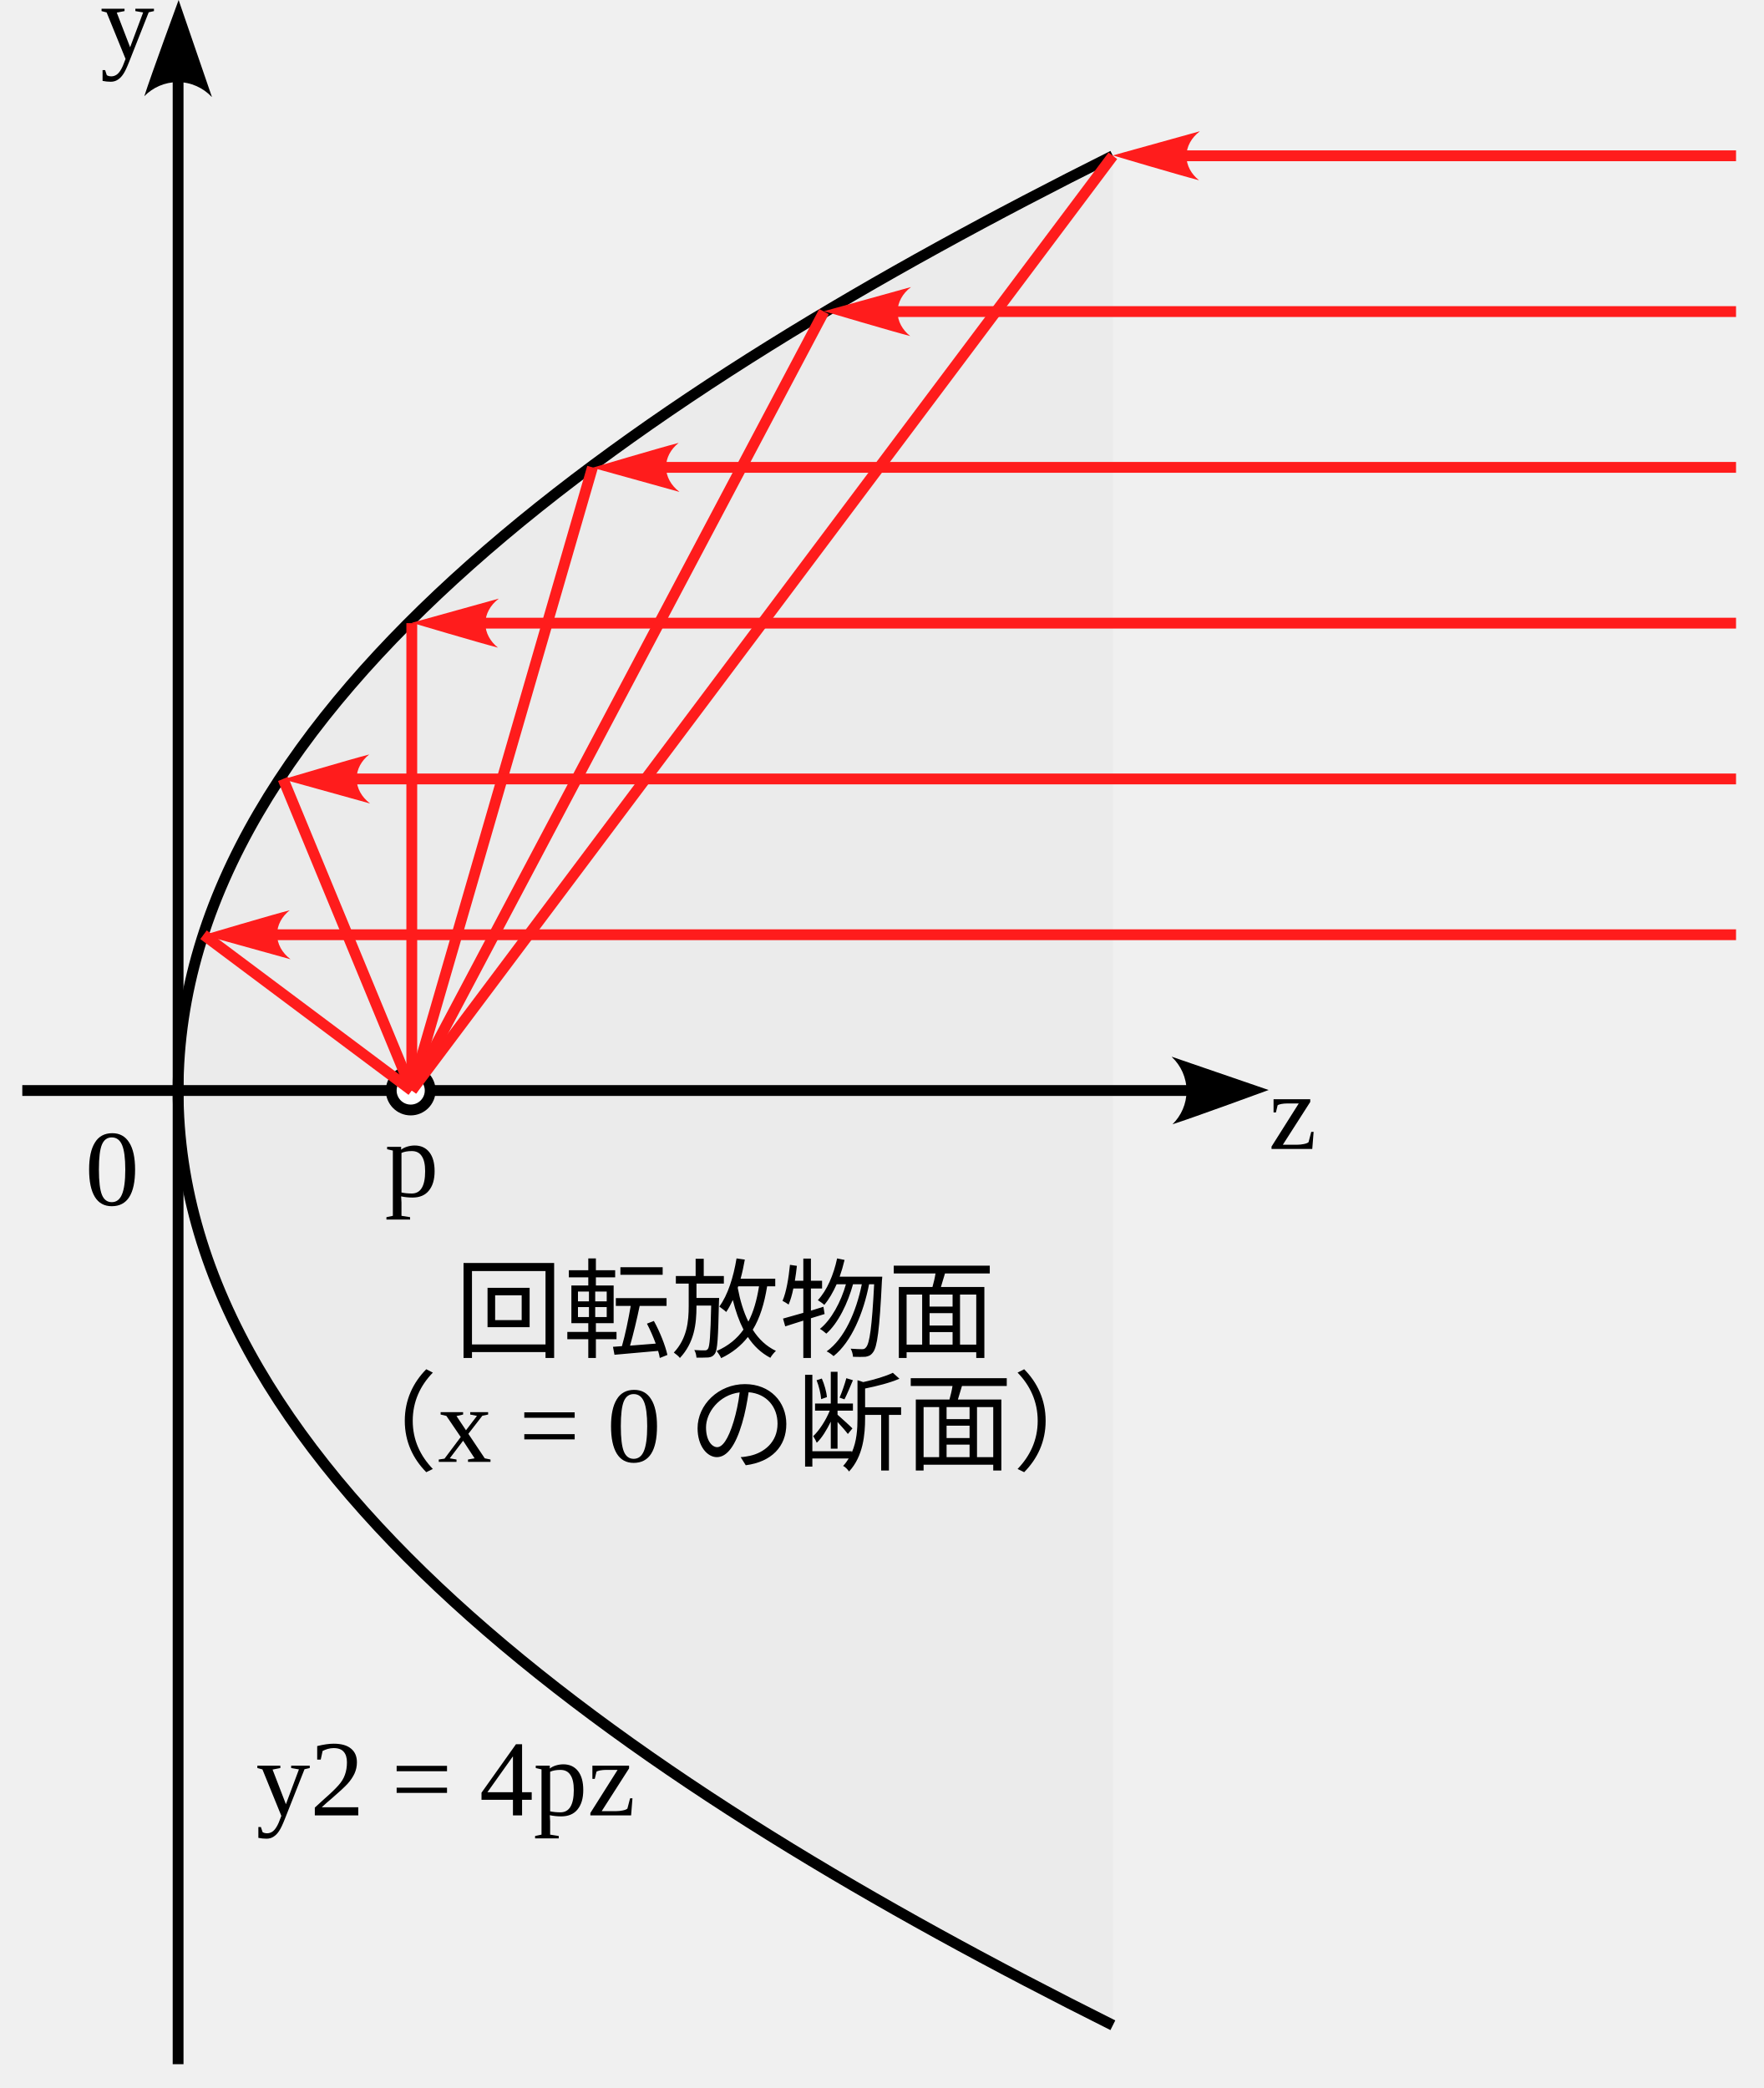
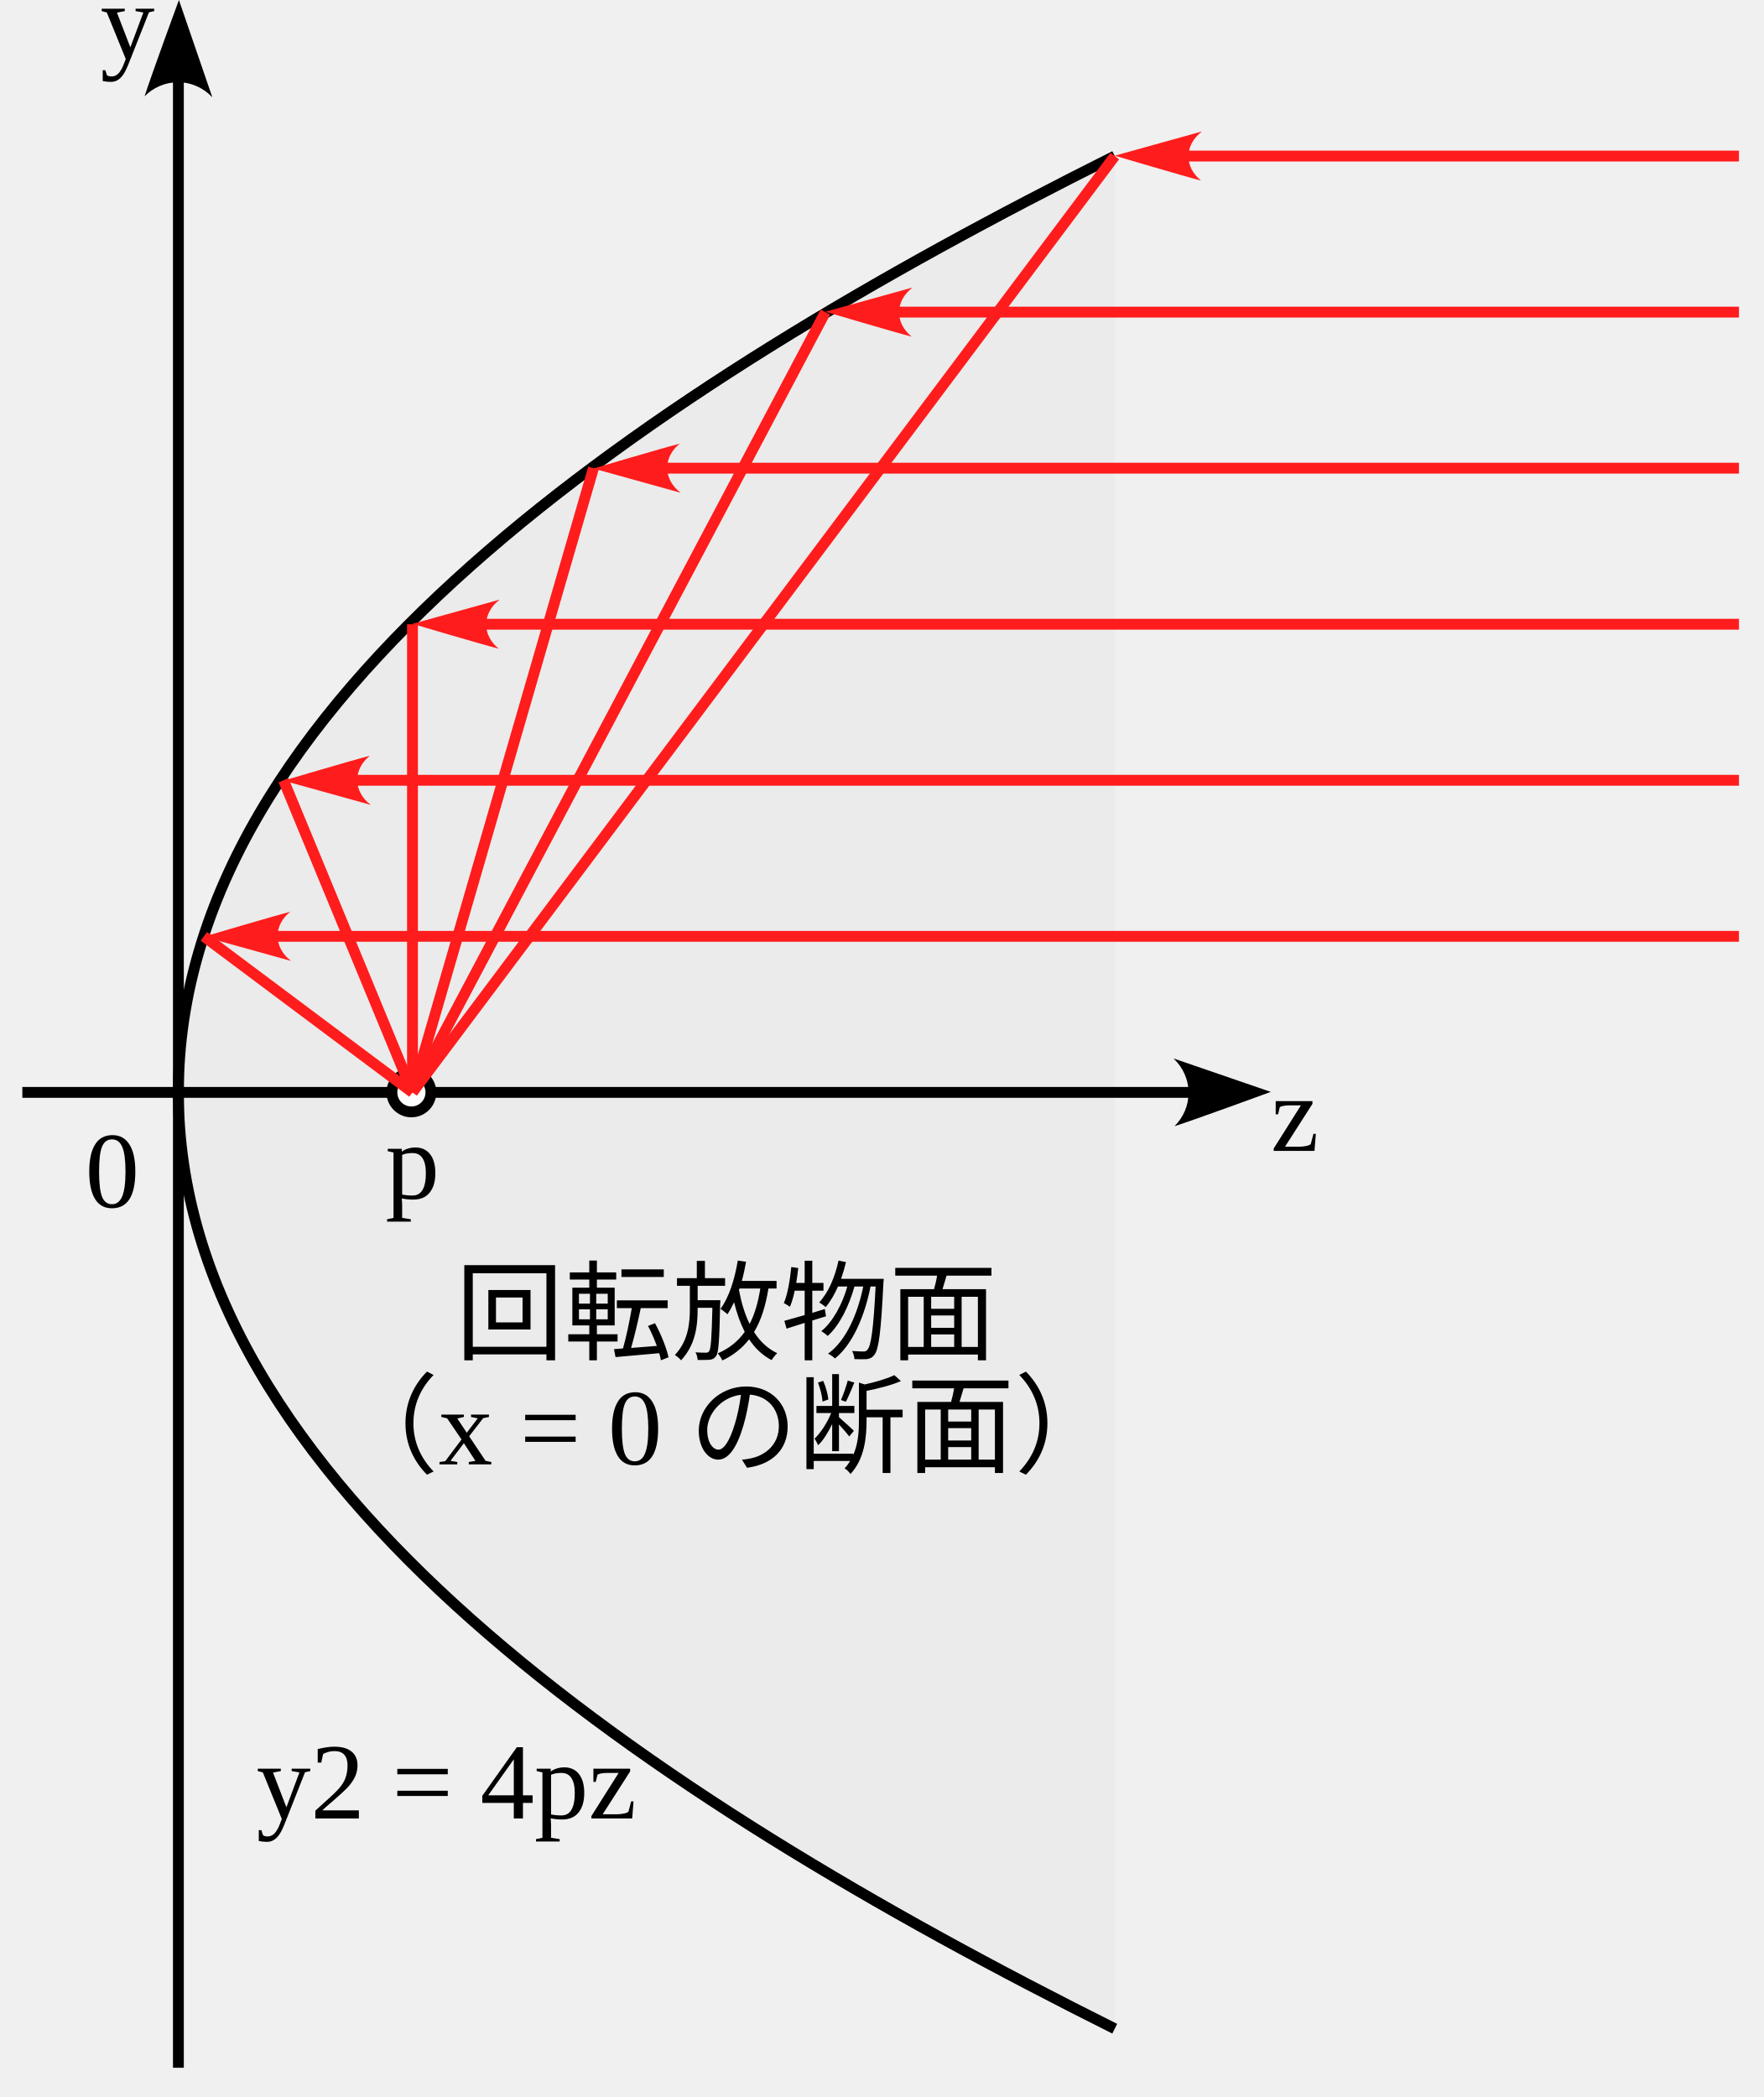
- <svg xmlns="http://www.w3.org/2000/svg" width="100%" height="100%" viewBox="0 0 163 193" version="1.1" xml:space="preserve" style="fill-rule:evenodd;clip-rule:evenodd;">
-   <g transform="matrix(1,0,0,1,-48.63945,-44.55)">
-     <g id="cvpage1_top">
+ <svg xmlns="http://www.w3.org/2000/svg" width="100%" height="100%" viewBox="0 0 217 258" version="1.1" xml:space="preserve" style="fill-rule:evenodd;clip-rule:evenodd;">
+   <g transform="matrix(1,0,0,1,-64.8526,-59.4)">
+     <g transform="matrix(1.333333,0,0,1.333333,0,0)">
      <g transform="matrix(1,0,0,1,-50.099,0)">
        <path d="M201.6,58.95C158.4,80.55 115.2,109.35 115.2,145.35C115.2,181.35 158.4,210.15 201.6,231.75" style="fill:rgb(235,235,235);fill-rule:nonzero;stroke:black;stroke-width:1px;" />
      </g>
+     </g>
+     <g transform="matrix(1.333333,0,0,1.333333,0,0)">
      <g transform="matrix(1,0,0,1,-50.099,0)">
        <path d="M115.2,235.35L115.2,51.425" style="fill:none;fill-rule:nonzero;stroke:black;stroke-width:1px;" />
      </g>
+     </g>
+     <g transform="matrix(1.333333,0,0,1.333333,0,0)">
      <g transform="matrix(1,0,0,1,-50.099,0)">
        <path d="M118.306,53.504C118.316,53.499 118.321,53.497 118.321,53.497L115.248,44.55C115.248,44.55 112.676,51.554 112.079,53.437C112.868,52.638 113.961,52.139 115.161,52.139C116.394,52.139 117.513,52.666 118.306,53.504" />
      </g>
+     </g>
+     <g transform="matrix(1.333333,0,0,1.333333,0,0)">
      <g transform="matrix(1,0,0,1,-50.099,0)">
        <path d="M100.8,145.35L209.125,145.35" style="fill:none;fill-rule:nonzero;stroke:black;stroke-width:1px;" />
      </g>
+     </g>
+     <g transform="matrix(1.333333,0,0,1.333333,0,0)">
      <g transform="matrix(1,0,0,1,-50.099,0)">
        <path d="M207.046,142.244C207.051,142.234 207.053,142.229 207.053,142.229L216,145.303C216,145.303 208.996,147.874 207.113,148.47C207.912,147.682 208.411,146.589 208.411,145.389C208.411,144.156 207.885,143.037 207.046,142.244" />
      </g>
+     </g>
+     <g transform="matrix(1.333333,0,0,1.333333,0,0)">
      <g transform="matrix(1,0,0,1,-50.099,0)">
        <path d="M138.5,145.35C138.5,146.343 137.693,147.15 136.7,147.15C135.707,147.15 134.9,146.343 134.9,145.35C134.9,144.357 135.707,143.55 136.7,143.55C137.693,143.55 138.5,144.357 138.5,145.35Z" style="fill:white;fill-rule:nonzero;stroke:black;stroke-width:1px;" />
      </g>
+     </g>
+     <g transform="matrix(1.333333,0,0,1.333333,0,0)">
      <g transform="matrix(1,0,0,1,-50.099,0)">
        <path d="M206.37,58.95L259.2,58.95" style="fill:none;fill-rule:nonzero;stroke:rgb(255,28,28);stroke-width:1px;" />
      </g>
+     </g>
+     <g transform="matrix(1.333333,0,0,1.333333,0,0)">
      <g transform="matrix(1,0,0,1,-50.099,0)">
        <path d="M209.625,56.698C209.621,56.691 209.619,56.687 209.619,56.687L201.6,58.916C201.6,58.916 207.878,60.781 209.566,61.213C208.849,60.641 208.402,59.849 208.402,58.979C208.402,58.084 208.874,57.272 209.625,56.698" style="fill:rgb(255,28,28);" />
      </g>
+     </g>
+     <g transform="matrix(1.333333,0,0,1.333333,0,0)">
      <g transform="matrix(1,0,0,1,-50.099,0)">
        <path d="M201.6,58.95L136.8,145.35" style="fill:none;fill-rule:nonzero;stroke:rgb(255,28,28);stroke-width:1px;" />
      </g>
+     </g>
+     <g transform="matrix(1.333333,0,0,1.333333,0,0)">
      <g transform="matrix(1,0,0,1,-50.099,0)">
        <path d="M259.2,87.75L158.27,87.75" style="fill:none;fill-rule:nonzero;stroke:rgb(255,28,28);stroke-width:1px;" />
      </g>
+     </g>
+     <g transform="matrix(1.333333,0,0,1.333333,0,0)">
      <g transform="matrix(1,0,0,1,-50.099,0)">
        <path d="M161.525,90.002C161.521,90.01 161.519,90.013 161.519,90.013L153.5,87.784C153.5,87.784 159.778,85.919 161.466,85.487C160.749,86.059 160.302,86.851 160.302,87.721C160.302,88.615 160.774,89.428 161.525,90.002" style="fill:rgb(255,28,28);" />
      </g>
+     </g>
+     <g transform="matrix(1.333333,0,0,1.333333,0,0)">
      <g transform="matrix(1,0,0,1,-50.099,0)">
        <path d="M153.5,87.75L136.8,145.35" style="fill:none;fill-rule:nonzero;stroke:rgb(255,28,28);stroke-width:1px;" />
      </g>
+     </g>
+     <g transform="matrix(1.333333,0,0,1.333333,0,0)">
      <g transform="matrix(1,0,0,1,-50.099,0)">
        <path d="M259.2,116.55L129.67,116.55" style="fill:none;fill-rule:nonzero;stroke:rgb(255,28,28);stroke-width:1px;" />
      </g>
+     </g>
+     <g transform="matrix(1.333333,0,0,1.333333,0,0)">
      <g transform="matrix(1,0,0,1,-50.099,0)">
        <path d="M132.925,118.802C132.921,118.809 132.919,118.813 132.919,118.813L124.9,116.584C124.9,116.584 131.178,114.719 132.866,114.287C132.149,114.859 131.702,115.651 131.702,116.521C131.702,117.415 132.174,118.228 132.925,118.802" style="fill:rgb(255,28,28);" />
      </g>
+     </g>
+     <g transform="matrix(1.333333,0,0,1.333333,0,0)">
      <g transform="matrix(1,0,0,1,-50.099,0)">
        <path d="M124.9,116.55L136.8,145.35" style="fill:none;fill-rule:nonzero;stroke:rgb(255,28,28);stroke-width:1px;" />
      </g>
+     </g>
+     <g transform="matrix(1.333333,0,0,1.333333,0,0)">
      <g transform="matrix(1,0,0,1,-50.099,0)">
        <path d="M136.8,145.35L136.8,102.15" style="fill:none;fill-rule:nonzero;stroke:rgb(255,28,28);stroke-width:1px;" />
      </g>
+     </g>
+     <g transform="matrix(1.333333,0,0,1.333333,0,0)">
      <g transform="matrix(1,0,0,1,-50.099,0)">
        <path d="M141.57,102.15L259.2,102.15" style="fill:none;fill-rule:nonzero;stroke:rgb(255,28,28);stroke-width:1px;" />
      </g>
+     </g>
+     <g transform="matrix(1.333333,0,0,1.333333,0,0)">
      <g transform="matrix(1,0,0,1,-50.099,0)">
        <path d="M144.825,99.898C144.821,99.891 144.819,99.887 144.819,99.887L136.8,102.116C136.8,102.116 143.078,103.981 144.766,104.413C144.049,103.841 143.602,103.049 143.602,102.179C143.602,101.284 144.074,100.472 144.825,99.898" style="fill:rgb(255,28,28);" />
      </g>
+     </g>
+     <g transform="matrix(1.333333,0,0,1.333333,0,0)">
      <g transform="matrix(1,0,0,1,-50.099,0)">
        <path d="M136.8,145.35L174.9,73.35" style="fill:none;fill-rule:nonzero;stroke:rgb(255,28,28);stroke-width:1px;" />
      </g>
+     </g>
+     <g transform="matrix(1.333333,0,0,1.333333,0,0)">
      <g transform="matrix(1,0,0,1,-50.099,0)">
        <path d="M179.67,73.35L259.2,73.35" style="fill:none;fill-rule:nonzero;stroke:rgb(255,28,28);stroke-width:1px;" />
      </g>
+     </g>
+     <g transform="matrix(1.333333,0,0,1.333333,0,0)">
      <g transform="matrix(1,0,0,1,-50.099,0)">
        <path d="M182.925,71.098C182.921,71.091 182.919,71.087 182.919,71.087L174.9,73.316C174.9,73.316 181.178,75.18 182.866,75.613C182.149,75.041 181.702,74.249 181.702,73.379C181.702,72.484 182.174,71.672 182.925,71.098" style="fill:rgb(255,28,28);" />
      </g>
+     </g>
+     <g transform="matrix(1.333333,0,0,1.333333,0,0)">
      <g transform="matrix(1,0,0,1,-50.099,0)">
        <path d="M259.2,130.95L122.32,130.95" style="fill:none;fill-rule:nonzero;stroke:rgb(255,28,28);stroke-width:1px;" />
      </g>
+     </g>
+     <g transform="matrix(1.333333,0,0,1.333333,0,0)">
      <g transform="matrix(1,0,0,1,-50.099,0)">
        <path d="M125.575,133.202C125.571,133.209 125.569,133.213 125.569,133.213L117.55,130.984C117.55,130.984 123.828,129.119 125.516,128.687C124.799,129.259 124.352,130.051 124.352,130.921C124.352,131.815 124.824,132.628 125.575,133.202" style="fill:rgb(255,28,28);" />
      </g>
+     </g>
+     <g transform="matrix(1.333333,0,0,1.333333,0,0)">
      <g transform="matrix(1,0,0,1,-50.099,0)">
        <path d="M117.55,130.95L136.8,145.35" style="fill:none;fill-rule:nonzero;stroke:rgb(255,28,28);stroke-width:1px;" />
      </g>
+     </g>
+     <g transform="matrix(1.333333,0,0,1.333333,0,0)">
      <g transform="matrix(1,0,0,1,54.301,146.95)">
        <g transform="matrix(1,0,0,1,7.2,9)">
          <text x="-5px" y="0px" style="font-family:'TimesNewRomanPSMT', 'Times New Roman', serif;font-size:10px;">0</text>
        </g>
      </g>
+     </g>
+     <g transform="matrix(1.333333,0,0,1.333333,0,0)">
      <g transform="matrix(1,0,0,1,72.301,199.35)">
        <g transform="matrix(1,0,0,1,0,13)">
          <text x="0px" y="0px" style="font-family:'TimesNewRomanPSMT', 'Times New Roman', serif;font-size:10px;">y2 = 4pz</text>
        </g>
      </g>
+     </g>
+     <g transform="matrix(1.333333,0,0,1.333333,0,0)">
      <g transform="matrix(1,0,0,1,72.471,159.675)">
        <g transform="matrix(1,0,0,1,43.2,9.6)">
          <text x="-25px" y="0px" style="font-family:'MS-Gothic', 'MS Gothic', monospace;font-size:10px;">回転放物面</text>
        </g>
        <g transform="matrix(1,0,0,1,43.2,20)">
          <text x="-36.57px" y="0px" style="font-family:'MS-Gothic', 'MS Gothic', monospace;font-size:10px;">（</text>
          <text x="-26.57px" y="0px" style="font-family:'TimesNewRomanPSMT', 'Times New Roman', serif;font-size:10px;">x = 0</text>
          <text x="-3.43px" y="0px" style="font-family:'MS-Gothic', 'MS Gothic', monospace;font-size:10px;">の断面）</text>
        </g>
      </g>
+     </g>
+     <g transform="matrix(1.333333,0,0,1.333333,0,0)">
      <g transform="matrix(1,0,0,1,78.701,146.15)">
        <g transform="matrix(1,0,0,1,8,9)">
          <text x="-2.5px" y="0px" style="font-family:'TimesNewRomanPSMT', 'Times New Roman', serif;font-size:10px;">p</text>
        </g>
      </g>
+     </g>
+     <g transform="matrix(1.333333,0,0,1.333333,0,0)">
      <g transform="matrix(1,0,0,1,57.901,40.95)">
        <g transform="matrix(1,0,0,1,0,9)">
          <text x="0px" y="0px" style="font-family:'TimesNewRomanPSMT', 'Times New Roman', serif;font-size:10px;">y</text>
        </g>
      </g>
+     </g>
+     <g transform="matrix(1.333333,0,0,1.333333,0,0)">
      <g transform="matrix(1,0,0,1,165.901,141.75)">
        <g transform="matrix(1,0,0,1,0,9)">
          <text x="0px" y="0px" style="font-family:'TimesNewRomanPSMT', 'Times New Roman', serif;font-size:10px;">z</text>
        </g>
      </g>
    </g>
  </g>
</svg>
